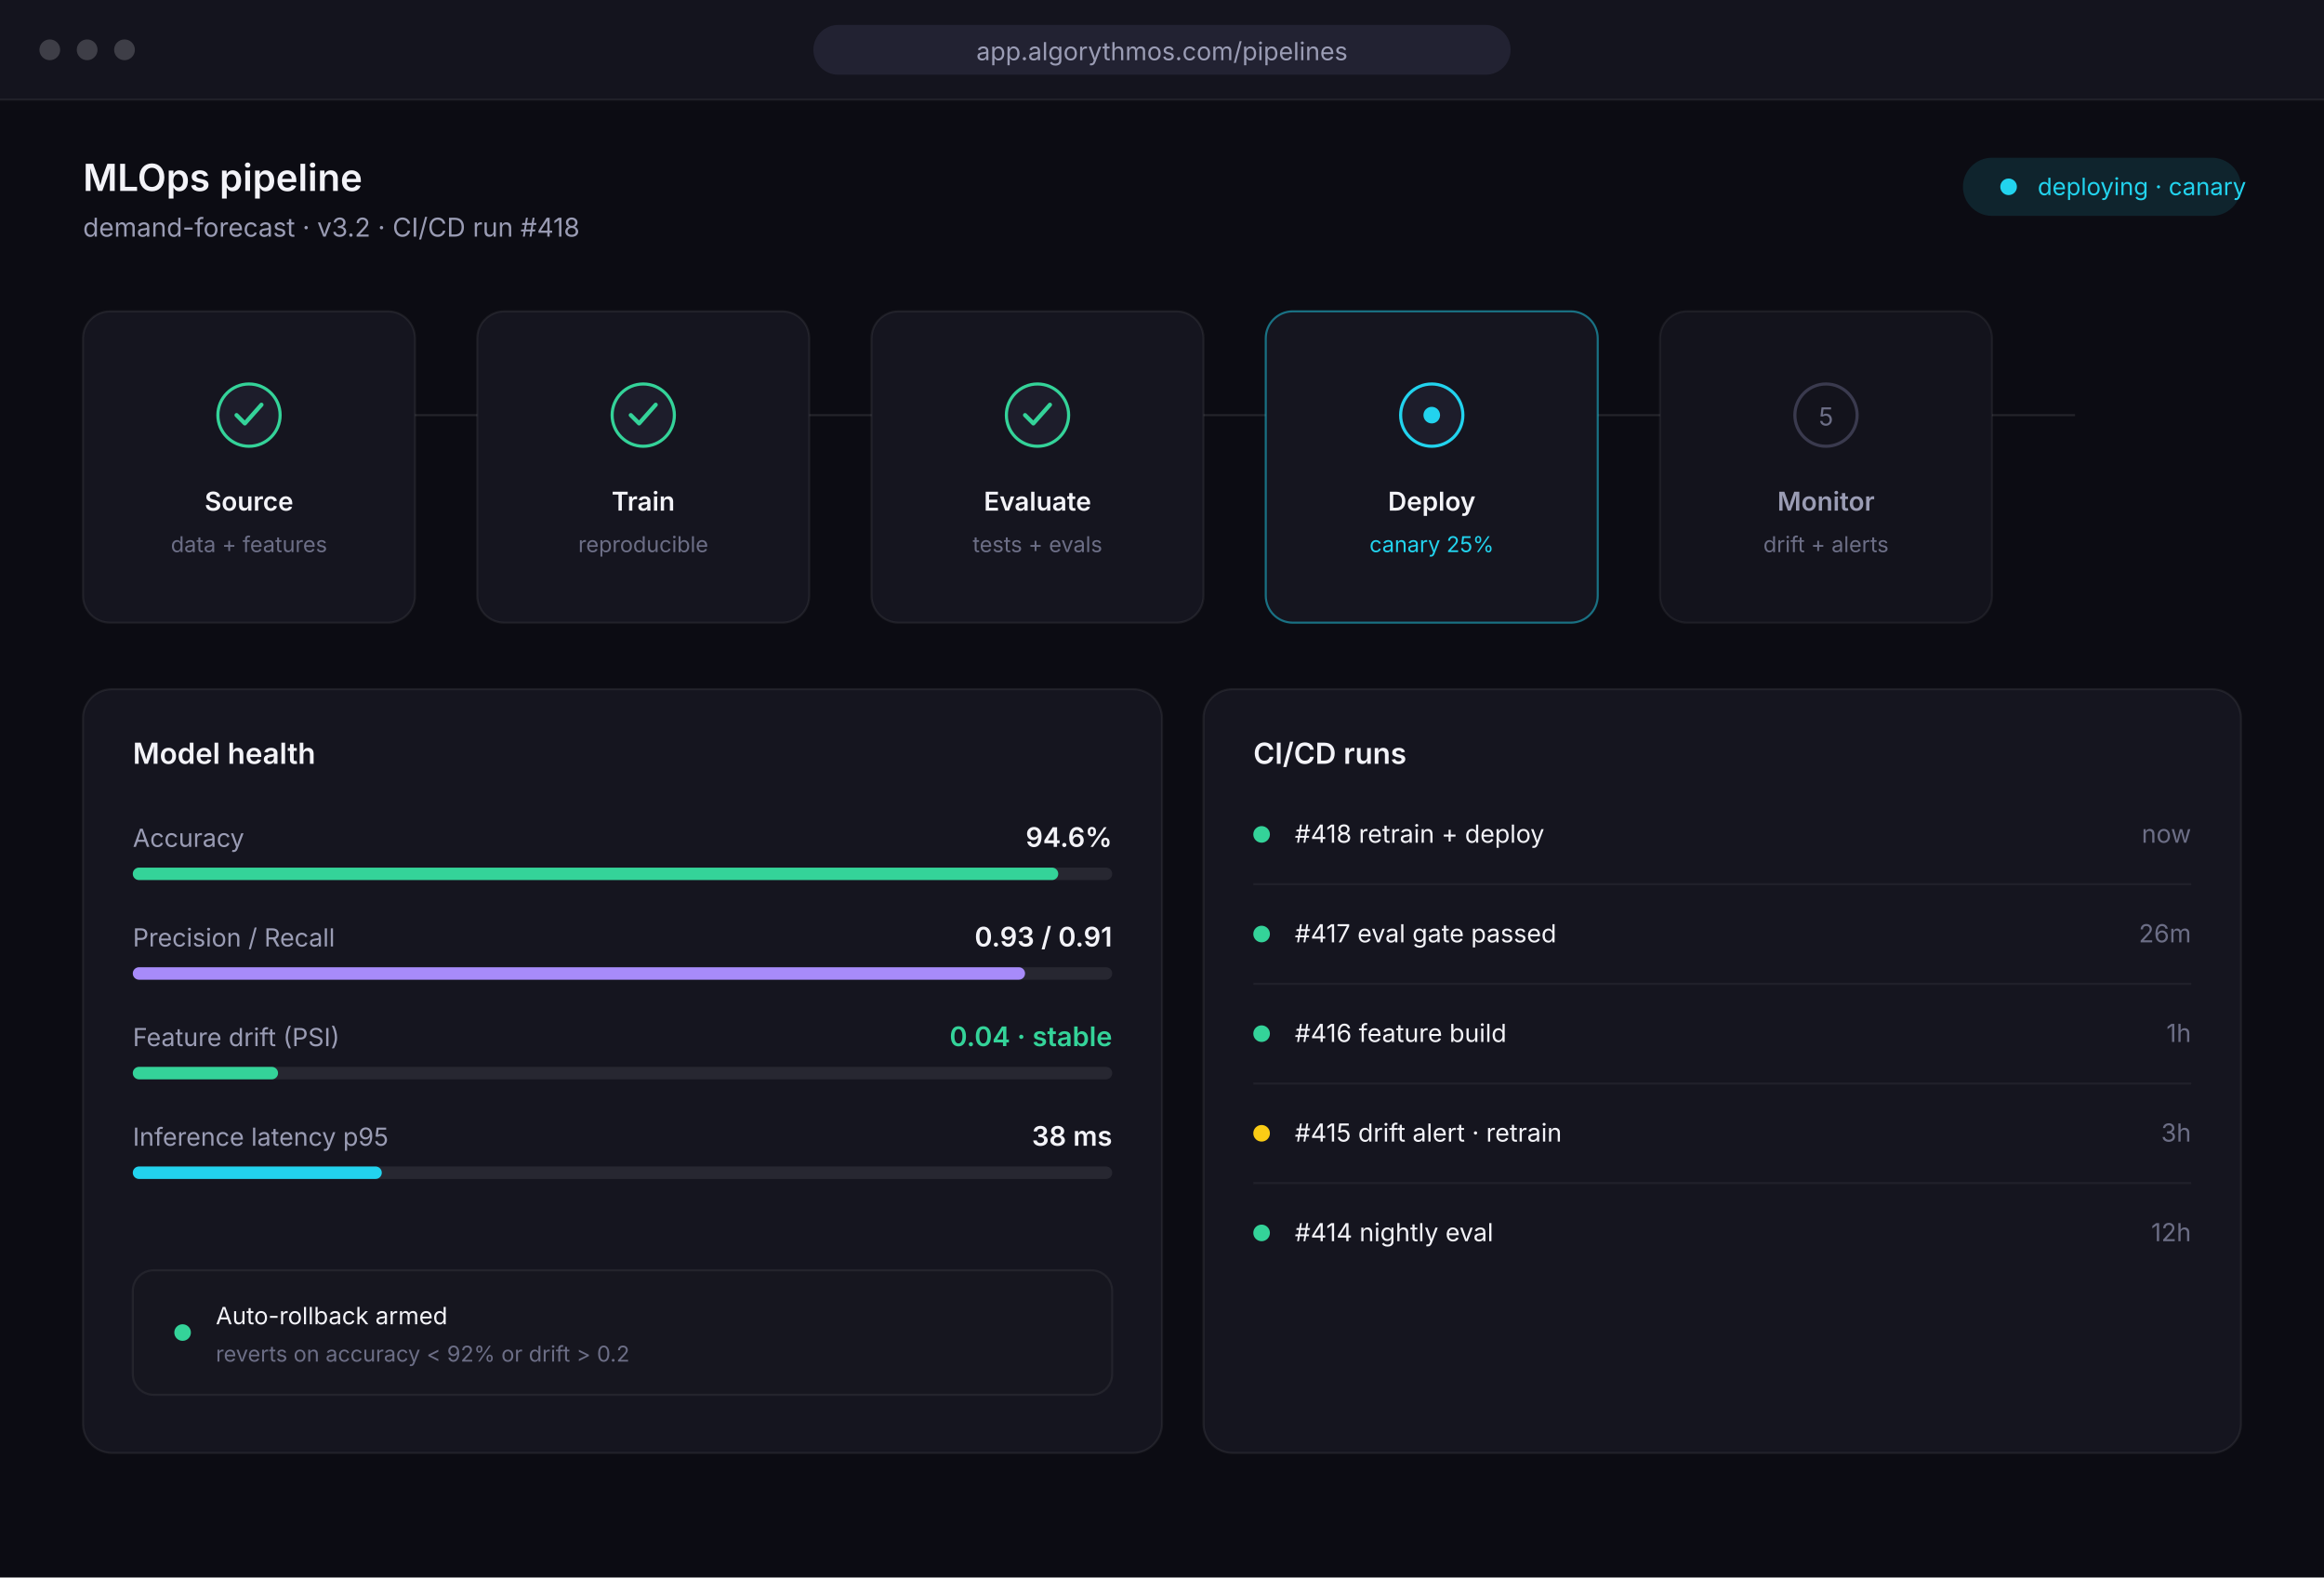
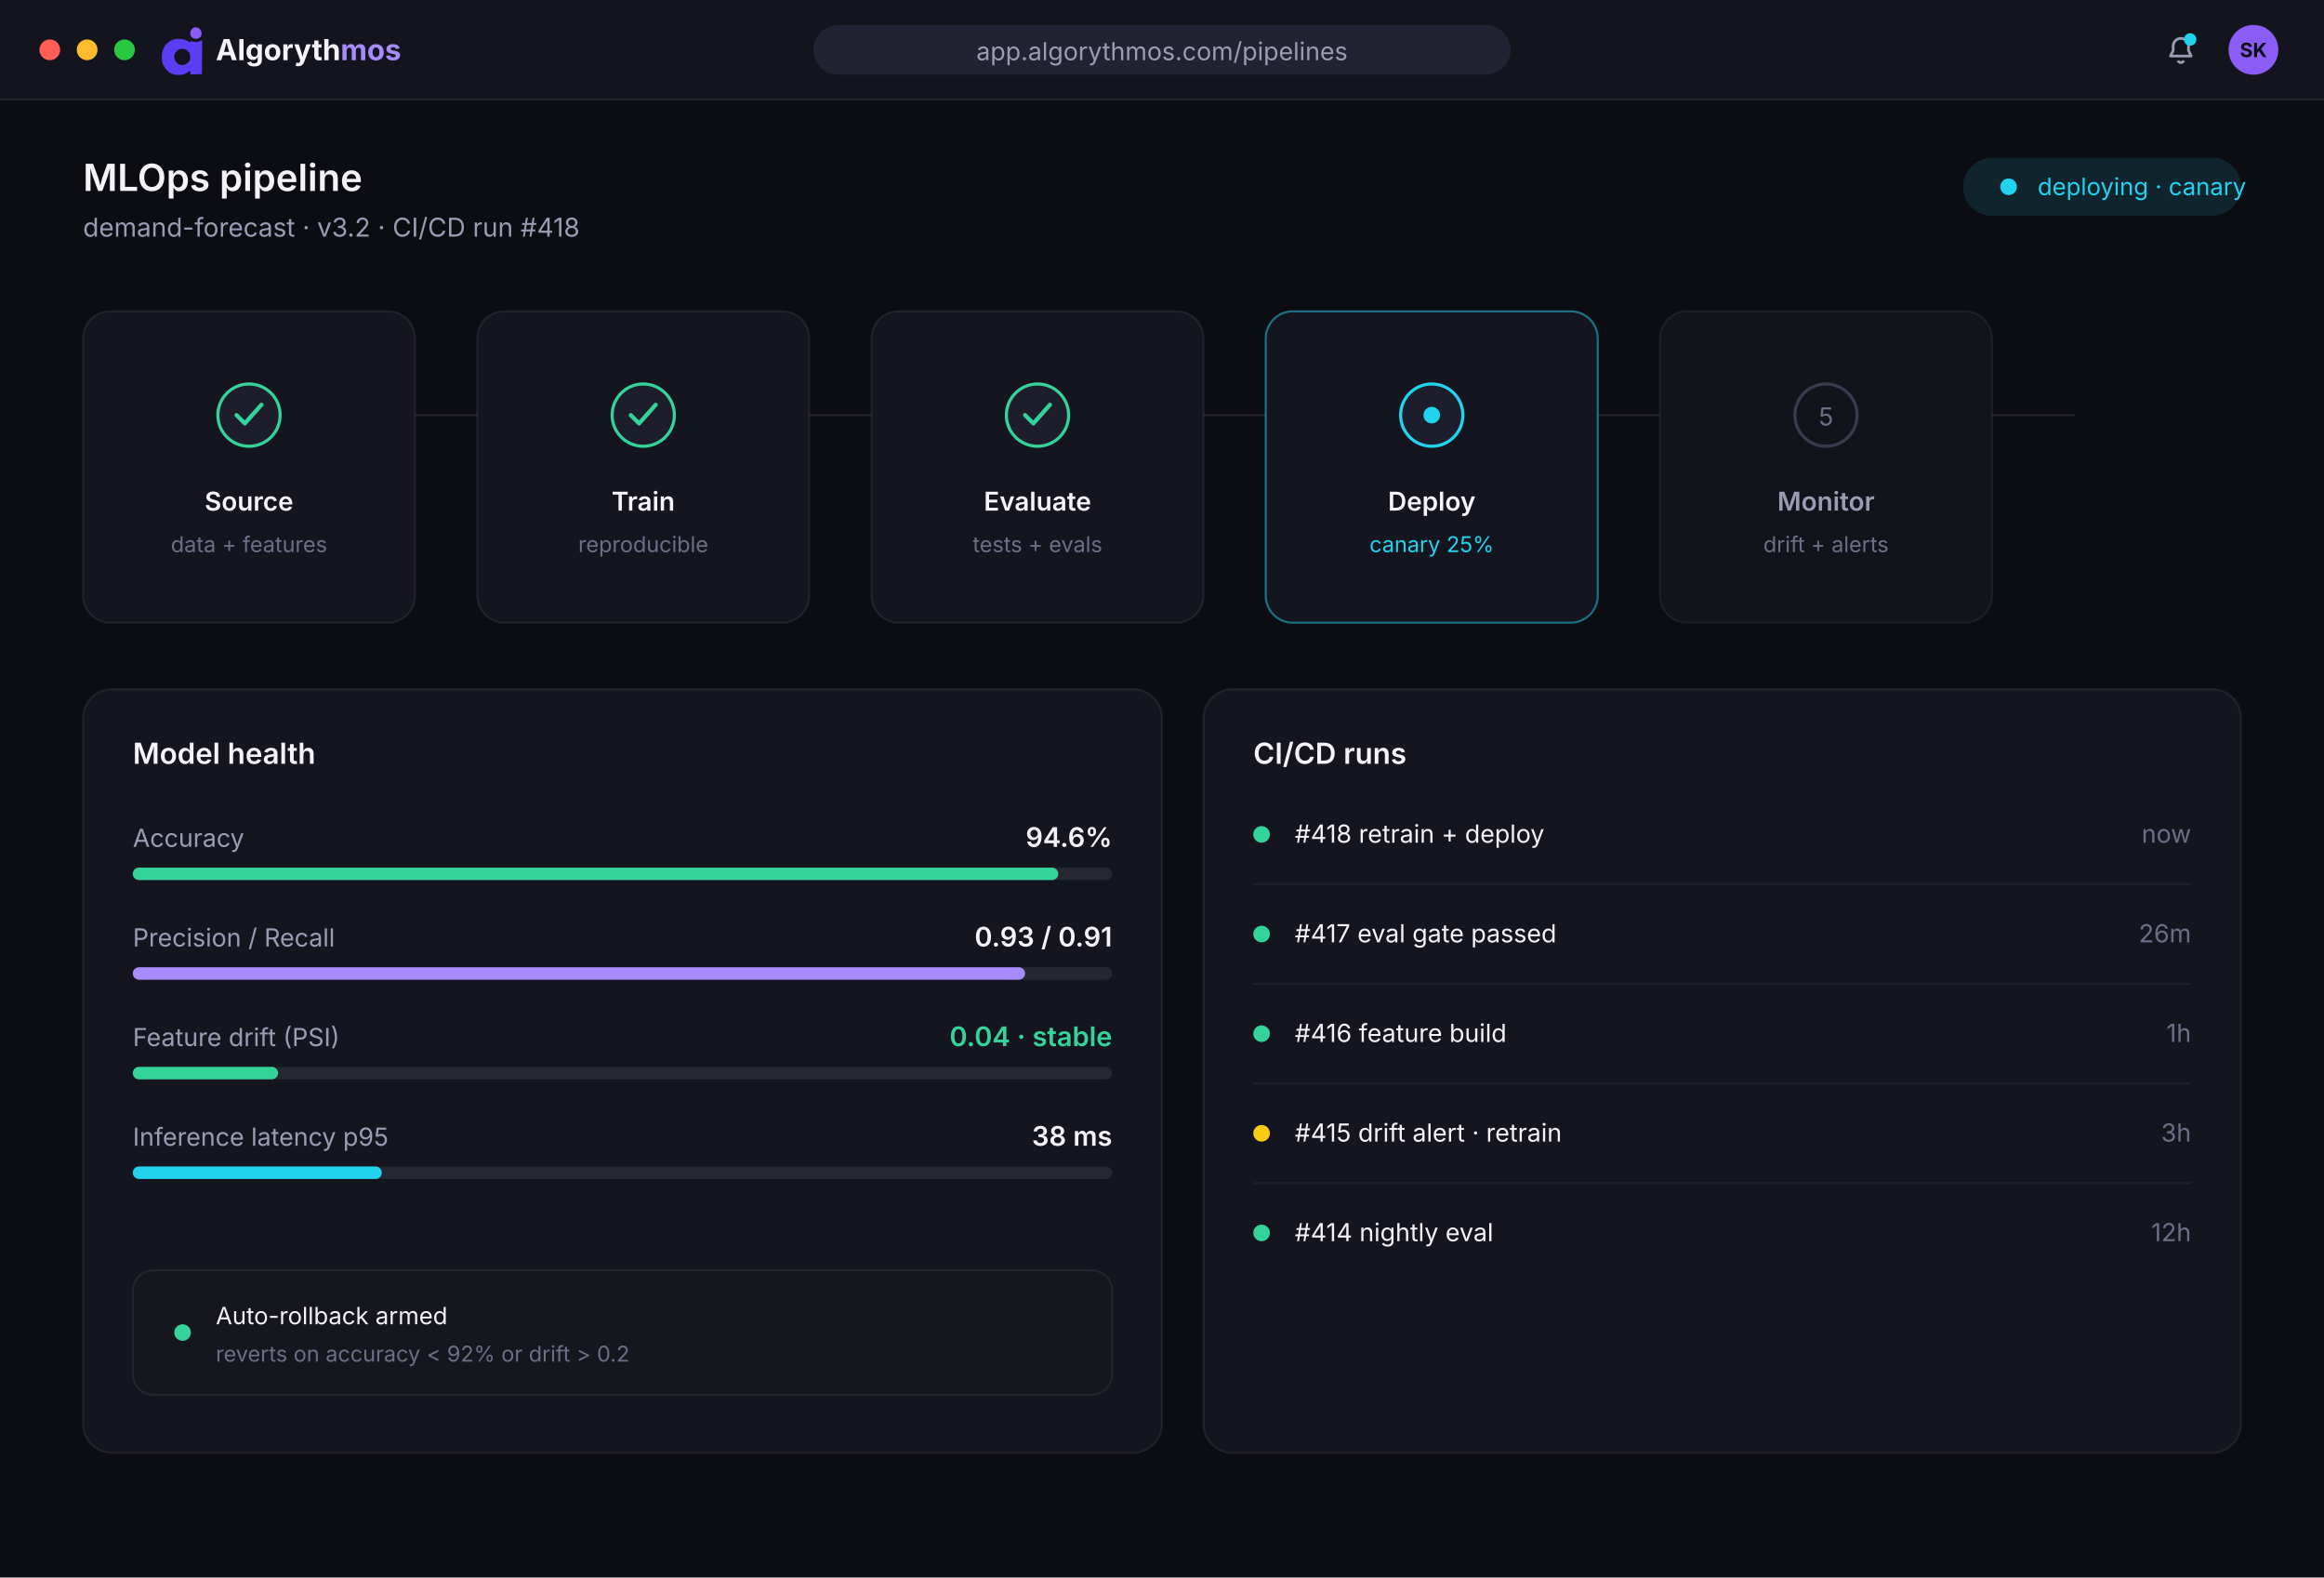
<svg xmlns="http://www.w3.org/2000/svg" viewBox="0 0 1120 760" width="1120" height="760" role="img" aria-label="MLOps pipeline view">
  <defs>
    <linearGradient id="ml-line" x1="0" y1="0" x2="1" y2="0">
      <stop offset="0" stop-color="#a78bfa" />
      <stop offset="1" stop-color="#22d3ee" />
    </linearGradient>
    <style>text{font-family:'Inter',system-ui,-apple-system,Segoe UI,sans-serif;}.h{fill:#f3f3f8;}.m{fill:#9a9cb4;}.s{fill:#6c6e86;}</style>
  </defs>
  <rect width="1120" height="760" fill="#0c0c13" />
  <rect width="1120" height="48" fill="#14141e" />
  <line x1="0" y1="48" x2="1120" y2="48" stroke="#ffffff" stroke-opacity="0.07" />
-   <circle cx="24" cy="24" r="5" fill="#ffffff" fill-opacity="0.18" />
-   <circle cx="42" cy="24" r="5" fill="#ffffff" fill-opacity="0.18" />
-   <circle cx="60" cy="24" r="5" fill="#ffffff" fill-opacity="0.18" />
+   <circle cx="24" cy="24" r="5" fill="#ff5f57" />
+   <circle cx="42" cy="24" r="5" fill="#febc2e" />
+   <circle cx="60" cy="24" r="5" fill="#28c840" />
+   <g transform="translate(65.04 50.86) scale(0.03 -0.03)">
+     <path fill="#8b5cf6" d="M950 1253c-64-25-83-113-34-158 40-37 107-30 141 14 21 27 16 87-9 115-23 26-70 40-98 29z" />
+     <path fill="#5b3df5" d="M659 1069c-130-19-217-122-227-264-2-38 1-89 7-112 17-62 70-134 123-166 83-52 220-47 286 8 38 32 42 31 42-5v-31l93 3 92 3 3 273c1 149 1 272-1 272-2 0-18-7-36-16-32-16-97-16-133 0-13 6-18 4-18-8 0-14-7-13-44 9-52 31-123 43-187 34zm187-192c31-28 37-41 41-83 5-59-10-90-56-121-132-89-274 97-157 204 30 28 43 33 86 33 43 0 56-5 86-33z" />
+   </g>
+   <text x="104" y="29" font-size="14" font-weight="700" class="h">Algoryth<tspan fill="#a78bfa">mos</tspan>
+   </text>
+   <rect x="404" y="23" width="7" height="5.5" rx="1.2" fill="#34d399" />
+   <path d="M405.5 23v-1.6a2 2 0 0 1 4 0v1.6" fill="none" stroke="#34d399" stroke-width="1.2" />
+   <path d="M1046 27h10l-1.3-2.6v-2.2a3.7 3.7 0 0 0-7.4 0v2.2zM1049.6 29.2a1.5 1.5 0 0 0 2.8 0" fill="none" stroke="#9a9cb4" stroke-width="1.3" stroke-linejoin="round" />
+   <circle cx="1055.5" cy="19" r="3" fill="#22d3ee" />
+   <circle cx="1086" cy="24" r="12" fill="#8b5cf6" />
+   <text x="1086" y="27.5" font-size="9.5" font-weight="700" text-anchor="middle" fill="#0c0c13">SK</text>
  <rect x="392" y="12" width="336" height="24" rx="12" fill="#222232" />
  <text x="560" y="29" font-size="12" text-anchor="middle" class="m">app.algorythmos.com/pipelines</text>
  <text x="40" y="92" font-size="18" font-weight="600" class="h">MLOps pipeline</text>
  <text x="40" y="114" font-size="12.5" class="m">demand-forecast · v3.2 · CI/CD run #418</text>
  <rect x="946" y="76" width="134" height="28" rx="14" fill="#22d3ee" fill-opacity="0.12" />
  <circle cx="968" cy="90" r="4" fill="#22d3ee" />
  <text x="982" y="94" font-size="11.5" fill="#22d3ee">deploying · canary</text>
  <line x1="120" y1="200" x2="1000" y2="200" stroke="#ffffff" stroke-opacity="0.1" />
  <line x1="120" y1="200" x2="780" y2="200" stroke="url(#ml-line)" stroke-width="2.5" />
  <g>
    <rect x="40" y="150" width="160" height="150" rx="13" fill="#15151f" stroke="#ffffff" stroke-opacity="0.07" />
    <circle cx="120" cy="200" r="15" fill="#1d1d2b" stroke="#34d399" stroke-width="1.5" />
    <path d="M114 200 l4 4 l8 -9" fill="none" stroke="#34d399" stroke-width="2" stroke-linecap="round" stroke-linejoin="round" />
    <text x="120" y="246" font-size="12.5" font-weight="600" text-anchor="middle" class="h">Source</text>
    <text x="120" y="266" font-size="10.5" text-anchor="middle" class="s">data + features</text>
  </g>
  <g>
    <rect x="230" y="150" width="160" height="150" rx="13" fill="#15151f" stroke="#ffffff" stroke-opacity="0.07" />
    <circle cx="310" cy="200" r="15" fill="#1d1d2b" stroke="#34d399" stroke-width="1.5" />
    <path d="M304 200 l4 4 l8 -9" fill="none" stroke="#34d399" stroke-width="2" stroke-linecap="round" stroke-linejoin="round" />
    <text x="310" y="246" font-size="12.5" font-weight="600" text-anchor="middle" class="h">Train</text>
    <text x="310" y="266" font-size="10.5" text-anchor="middle" class="s">reproducible</text>
  </g>
  <g>
    <rect x="420" y="150" width="160" height="150" rx="13" fill="#15151f" stroke="#ffffff" stroke-opacity="0.07" />
    <circle cx="500" cy="200" r="15" fill="#1d1d2b" stroke="#34d399" stroke-width="1.5" />
    <path d="M494 200 l4 4 l8 -9" fill="none" stroke="#34d399" stroke-width="2" stroke-linecap="round" stroke-linejoin="round" />
    <text x="500" y="246" font-size="12.5" font-weight="600" text-anchor="middle" class="h">Evaluate</text>
    <text x="500" y="266" font-size="10.5" text-anchor="middle" class="s">tests + evals</text>
  </g>
  <g>
    <rect x="610" y="150" width="160" height="150" rx="13" fill="#15151f" stroke="#22d3ee" stroke-opacity="0.5" />
    <circle cx="690" cy="200" r="15" fill="#1d1d2b" stroke="#22d3ee" stroke-width="1.5" />
    <circle cx="690" cy="200" r="4" fill="#22d3ee" />
    <text x="690" y="246" font-size="12.5" font-weight="600" text-anchor="middle" class="h">Deploy</text>
    <text x="690" y="266" font-size="10.5" text-anchor="middle" fill="#22d3ee">canary 25%</text>
  </g>
  <g>
    <rect x="800" y="150" width="160" height="150" rx="13" fill="#13131c" stroke="#ffffff" stroke-opacity="0.06" />
    <circle cx="880" cy="200" r="15" fill="#13131c" stroke="#3a3a4e" stroke-width="1.5" />
    <text x="880" y="205" font-size="12" text-anchor="middle" class="s">5</text>
    <text x="880" y="246" font-size="12.5" font-weight="600" text-anchor="middle" class="m">Monitor</text>
    <text x="880" y="266" font-size="10.5" text-anchor="middle" class="s">drift + alerts</text>
  </g>
  <rect x="40" y="332" width="520" height="368" rx="14" fill="#15151f" stroke="#ffffff" stroke-opacity="0.07" />
  <text x="64" y="368" font-size="14" font-weight="600" class="h">Model health</text>
  <g>
    <text x="64" y="408" font-size="12" class="m">Accuracy</text>
    <text x="536" y="408" font-size="13" font-weight="600" text-anchor="end" class="h">94.6%</text>
    <rect x="64" y="418" width="472" height="6" rx="3" fill="#ffffff" fill-opacity="0.08" />
    <rect x="64" y="418" width="446" height="6" rx="3" fill="#34d399" />
    <text x="64" y="456" font-size="12" class="m">Precision / Recall</text>
    <text x="536" y="456" font-size="13" font-weight="600" text-anchor="end" class="h">0.93 / 0.91</text>
    <rect x="64" y="466" width="472" height="6" rx="3" fill="#ffffff" fill-opacity="0.08" />
    <rect x="64" y="466" width="430" height="6" rx="3" fill="#a78bfa" />
    <text x="64" y="504" font-size="12" class="m">Feature drift (PSI)</text>
    <text x="536" y="504" font-size="13" font-weight="600" text-anchor="end" fill="#34d399">0.04 · stable</text>
    <rect x="64" y="514" width="472" height="6" rx="3" fill="#ffffff" fill-opacity="0.08" />
    <rect x="64" y="514" width="70" height="6" rx="3" fill="#34d399" />
    <text x="64" y="552" font-size="12" class="m">Inference latency p95</text>
    <text x="536" y="552" font-size="13" font-weight="600" text-anchor="end" class="h">38 ms</text>
    <rect x="64" y="562" width="472" height="6" rx="3" fill="#ffffff" fill-opacity="0.08" />
    <rect x="64" y="562" width="120" height="6" rx="3" fill="#22d3ee" />
  </g>
  <rect x="64" y="612" width="472" height="60" rx="10" fill="#16161f" stroke="#ffffff" stroke-opacity="0.06" />
  <circle cx="88" cy="642" r="4" fill="#34d399" />
  <text x="104" y="638" font-size="11.5" class="h">Auto-rollback armed</text>
  <text x="104" y="656" font-size="10.5" class="s">reverts on accuracy &lt; 92% or drift &gt; 0.2</text>
  <rect x="580" y="332" width="500" height="368" rx="14" fill="#15151f" stroke="#ffffff" stroke-opacity="0.07" />
  <text x="604" y="368" font-size="14" font-weight="600" class="h">CI/CD runs</text>
  <g font-size="12">
    <circle cx="608" cy="402" r="4" fill="#34d399" />
    <text x="624" y="406" class="h">#418 retrain + deploy</text>
    <text x="1056" y="406" text-anchor="end" class="s">now</text>
    <line x1="604" y1="426" x2="1056" y2="426" stroke="#ffffff" stroke-opacity="0.05" />
    <circle cx="608" cy="450" r="4" fill="#34d399" />
    <text x="624" y="454" class="h">#417 eval gate passed</text>
    <text x="1056" y="454" text-anchor="end" class="s">26m</text>
    <line x1="604" y1="474" x2="1056" y2="474" stroke="#ffffff" stroke-opacity="0.05" />
    <circle cx="608" cy="498" r="4" fill="#34d399" />
    <text x="624" y="502" class="h">#416 feature build</text>
    <text x="1056" y="502" text-anchor="end" class="s">1h</text>
    <line x1="604" y1="522" x2="1056" y2="522" stroke="#ffffff" stroke-opacity="0.05" />
    <circle cx="608" cy="546" r="4" fill="#facc15" />
    <text x="624" y="550" class="h">#415 drift alert · retrain</text>
    <text x="1056" y="550" text-anchor="end" class="s">3h</text>
    <line x1="604" y1="570" x2="1056" y2="570" stroke="#ffffff" stroke-opacity="0.05" />
    <circle cx="608" cy="594" r="4" fill="#34d399" />
    <text x="624" y="598" class="h">#414 nightly eval</text>
    <text x="1056" y="598" text-anchor="end" class="s">12h</text>
  </g>
</svg>
